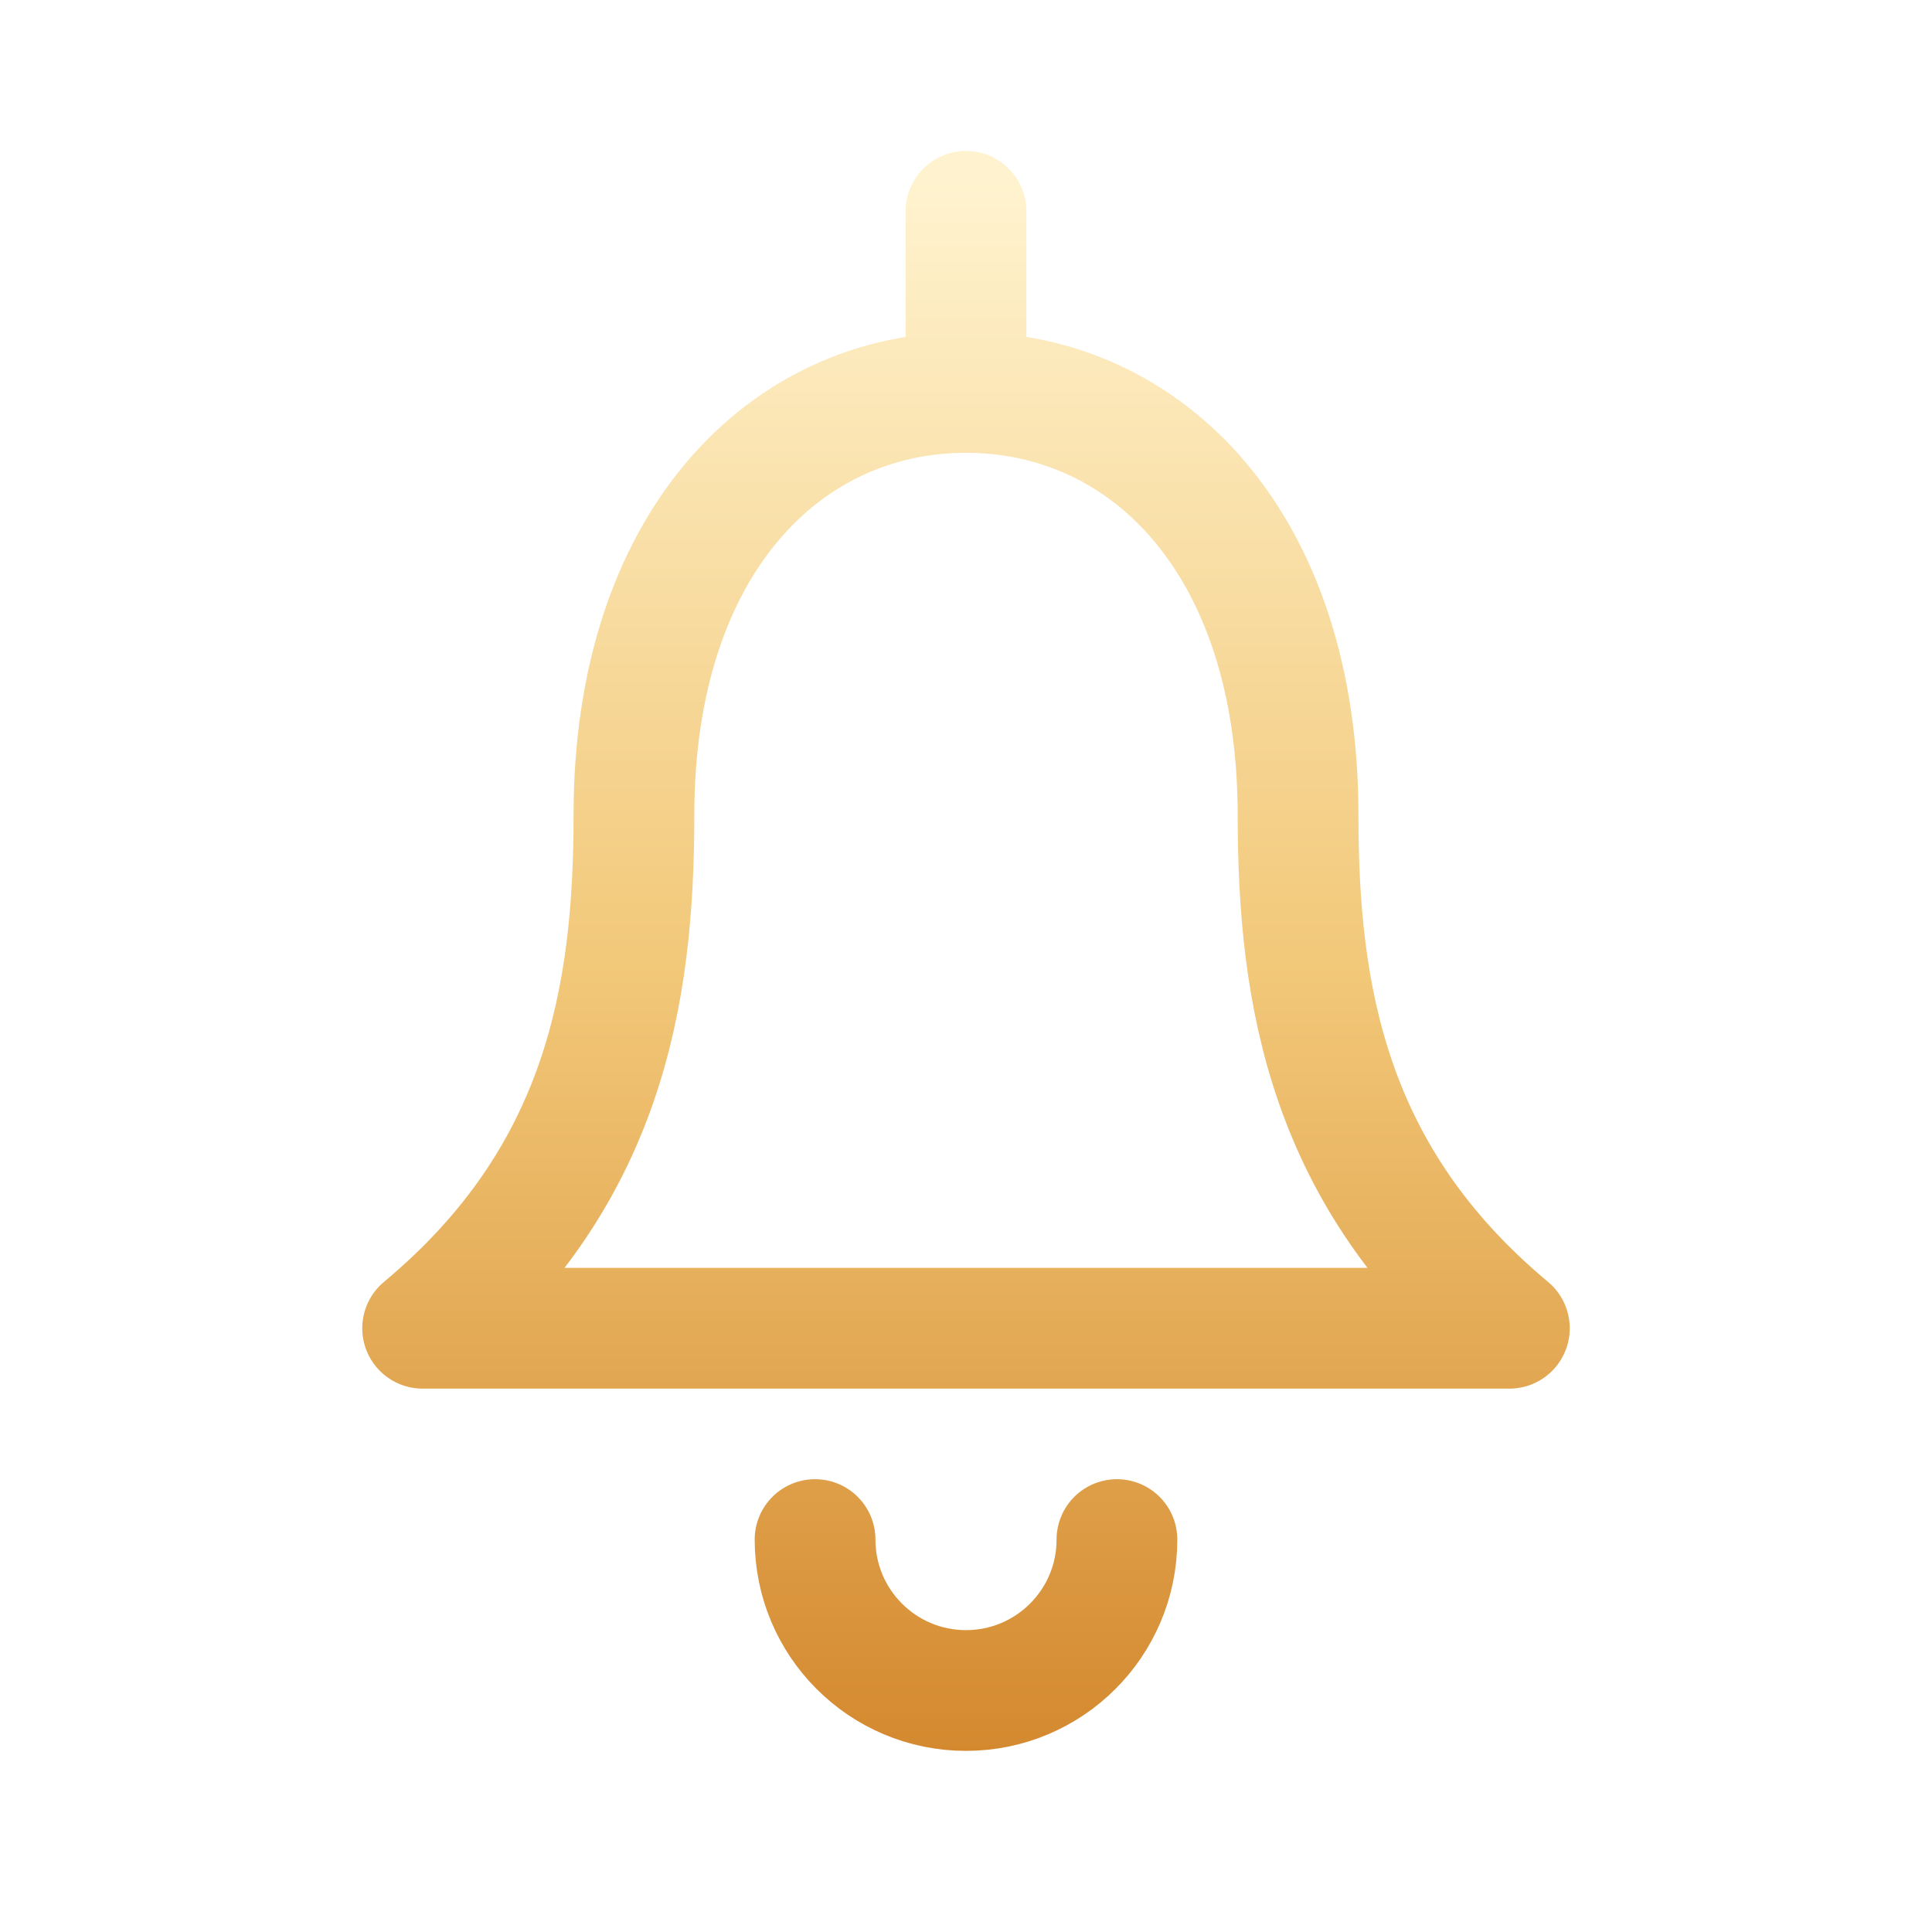
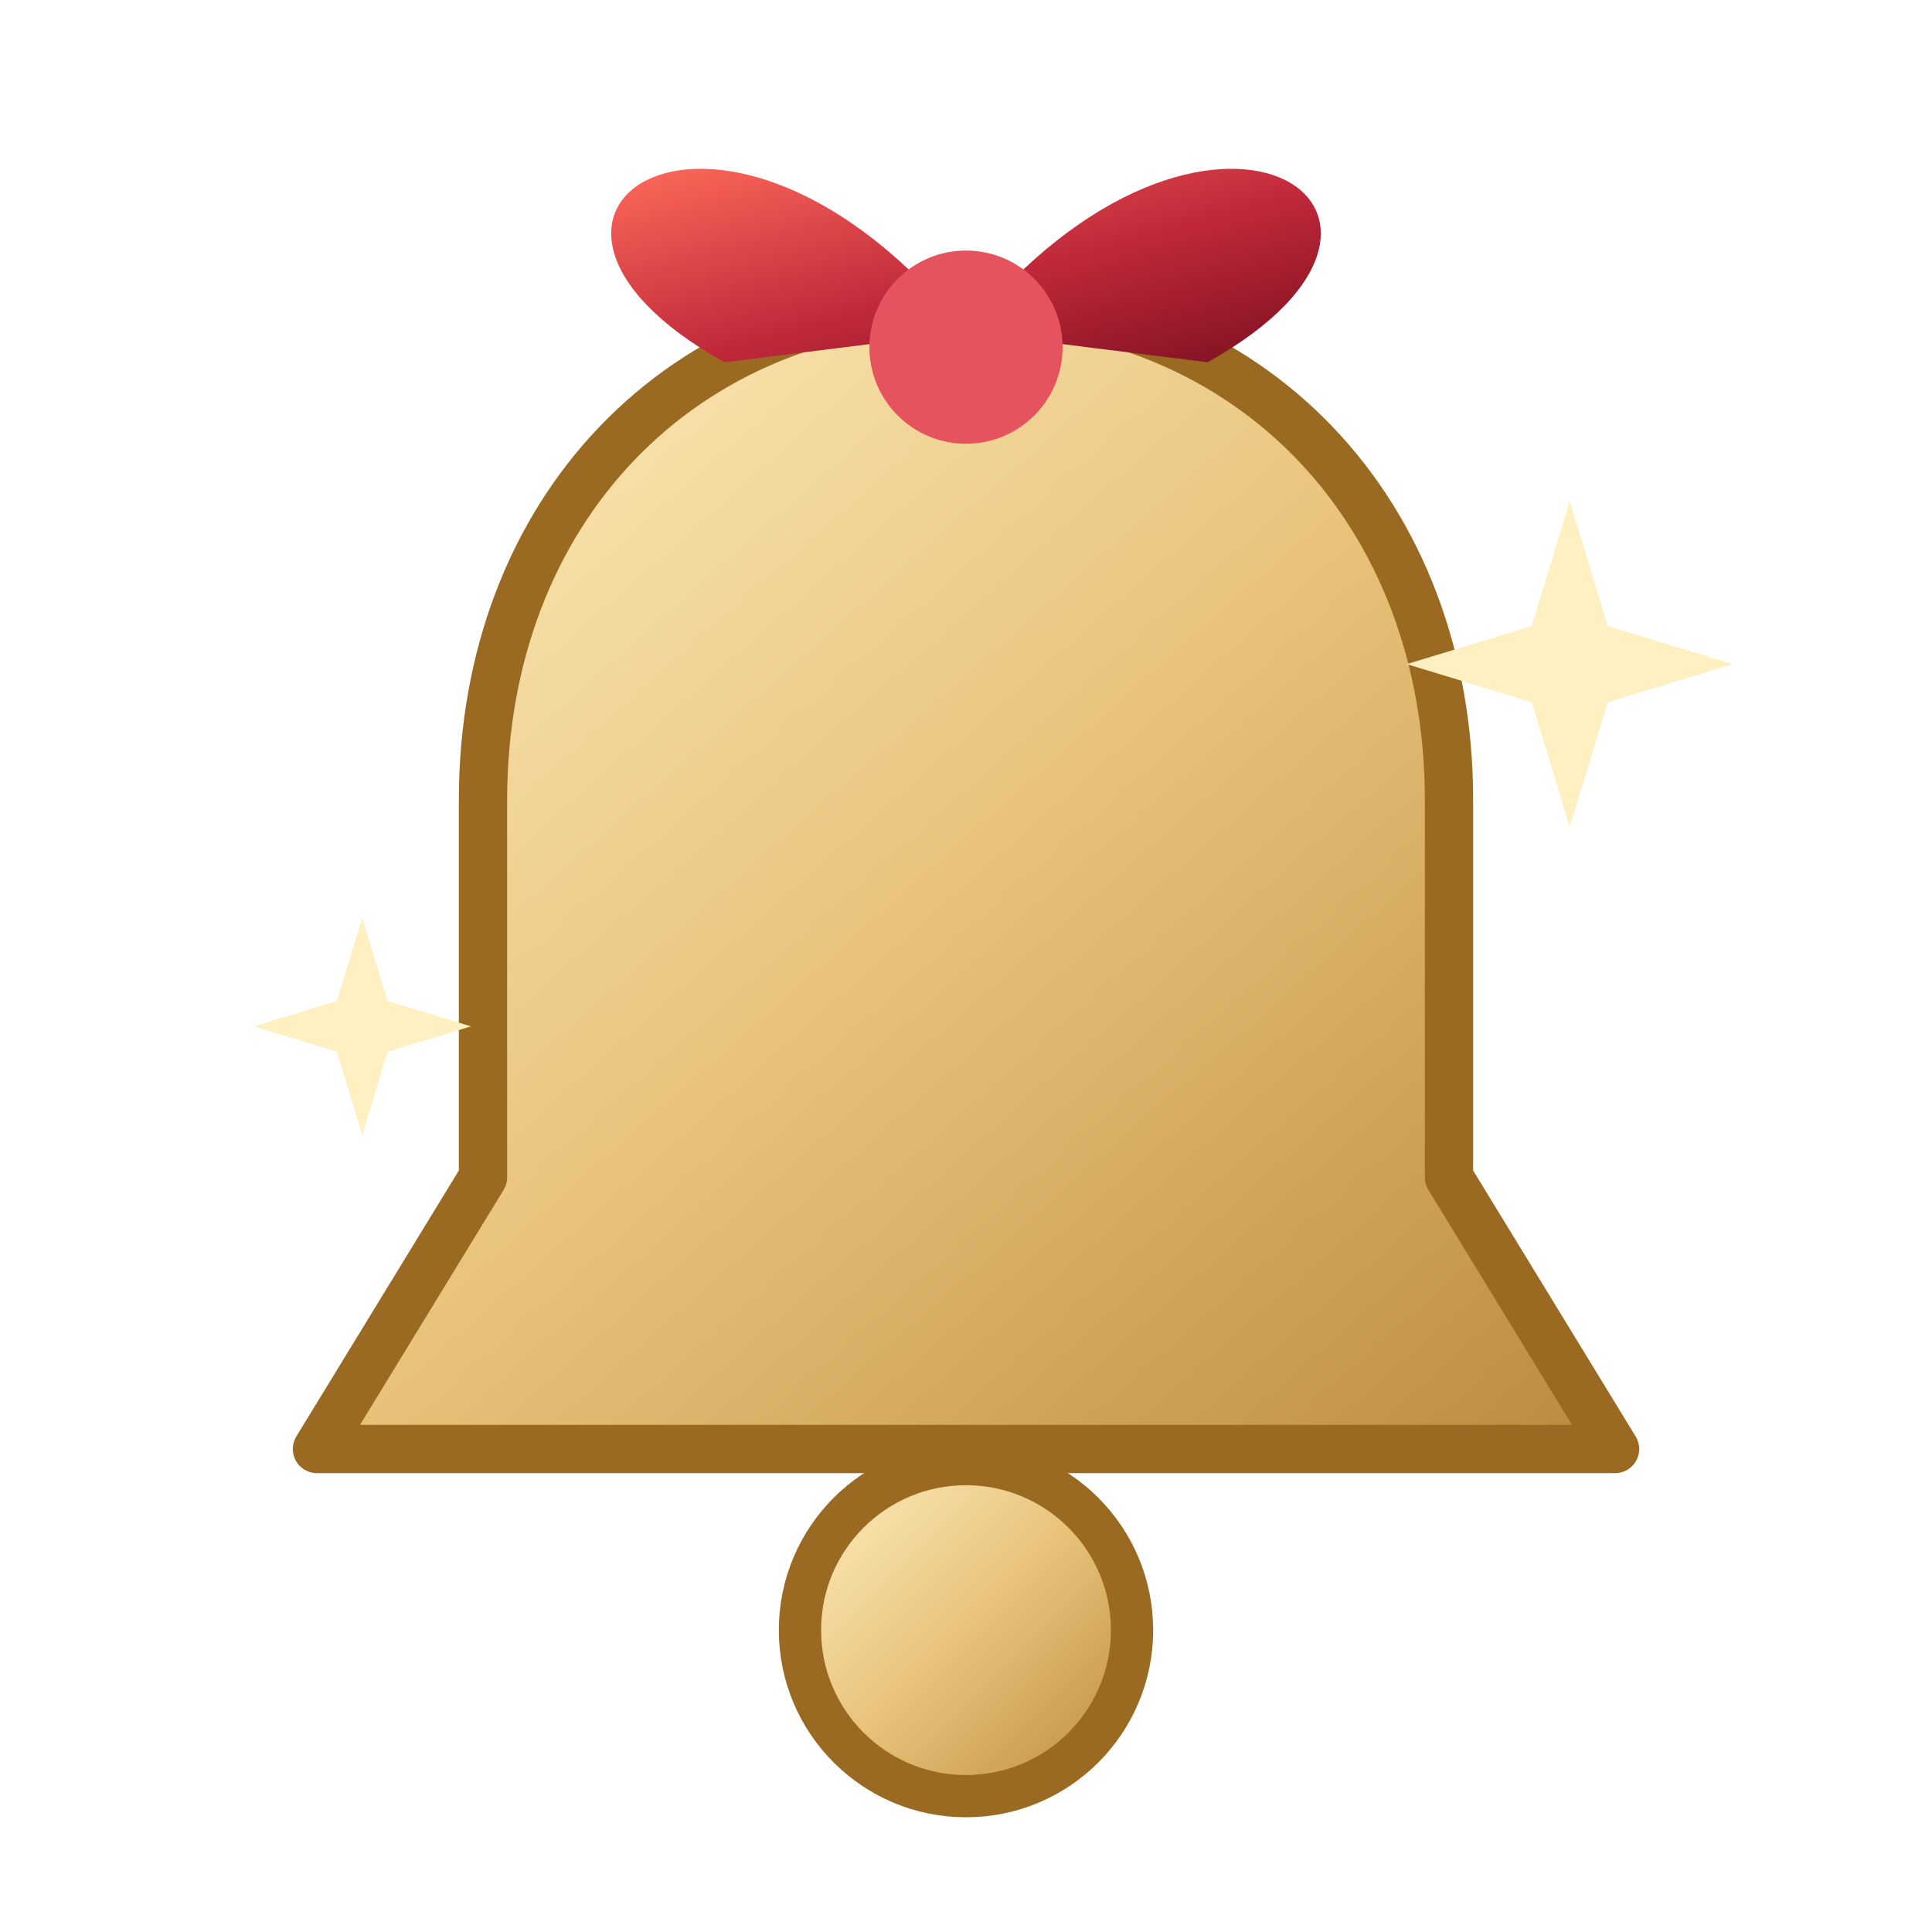
- <svg xmlns="http://www.w3.org/2000/svg" viewBox="0 0 64 64" width="64" height="64" fill="none" stroke="url(#g)" stroke-width="4" stroke-linecap="round" stroke-linejoin="round">
+ <svg xmlns="http://www.w3.org/2000/svg" viewBox="0 0 64 64" width="64" height="64">
  <defs>
-     <linearGradient id="g" gradientUnits="userSpaceOnUse" x1="0" y1="6" x2="0" y2="58">
-       <stop offset="0" stop-color="#fff3cf" />
-       <stop offset=".5" stop-color="#f2c879" />
-       <stop offset="1" stop-color="#d4892f" />
+     <linearGradient id="g" x1="0" y1="0" x2="1" y2="1">
+       <stop offset="0" stop-color="#fff0c2" />
+       <stop offset=".5" stop-color="#e8c27a" />
+       <stop offset="1" stop-color="#b98a3e" />
+     </linearGradient>
+     <linearGradient id="r" x1="0" y1="0" x2="1" y2="1">
+       <stop offset="0" stop-color="#ff6a5a" />
+       <stop offset=".55" stop-color="#c0283a" />
+       <stop offset="1" stop-color="#7a1020" />
+     </linearGradient>
+     <linearGradient id="gr" x1="0" y1="0" x2="1" y2="1">
+       <stop offset="0" stop-color="#58b87a" />
+       <stop offset="1" stop-color="#1f6b3b" />
    </linearGradient>
  </defs>
-   <path d="M32 7V13" />
-   <path d="M14 44C20 39 21 33 21 27C21 18 26 13 32 13C38 13 43 18 43 27C43 33 44 39 50 44Z" />
-   <path d="M27 51A5 5 0 0 0 37 51" />
+   <path d="M32 10c-9.5 0-16 7-16 16.5V39l-5.5 9h43L48 39V26.5C48 17 41.5 10 32 10z" fill="url(#g)" stroke="#9a6a22" stroke-width="1.6" stroke-linejoin="round" />
+   <circle cx="32" cy="54" r="5.5" fill="url(#g)" stroke="#9a6a22" stroke-width="1.4" />
+   <path d="M32 11C24 1 15 7 24 12Z M32 11C40 1 49 7 40 12Z" fill="url(#r)" />
+   <circle cx="32" cy="11.5" r="3.2" fill="#e5535f" />
+   <path d="M0-6L1.4-1.4L6 0L1.4 1.4L0 6L-1.4 1.4L-6 0L-1.4-1.4Z" transform="translate(52 22) scale(0.9)" fill="#fff0c2">
+     <animate attributeName="opacity" values=".1;1;.1" dur="2.2s" begin="0s" repeatCount="indefinite" />
+   </path>
+   <path d="M0-6L1.4-1.4L6 0L1.4 1.4L0 6L-1.4 1.4L-6 0L-1.4-1.4Z" transform="translate(12 34) scale(0.6)" fill="#fff0c2">
+     <animate attributeName="opacity" values=".1;1;.1" dur="3s" begin="-1s" repeatCount="indefinite" />
+   </path>
</svg>
